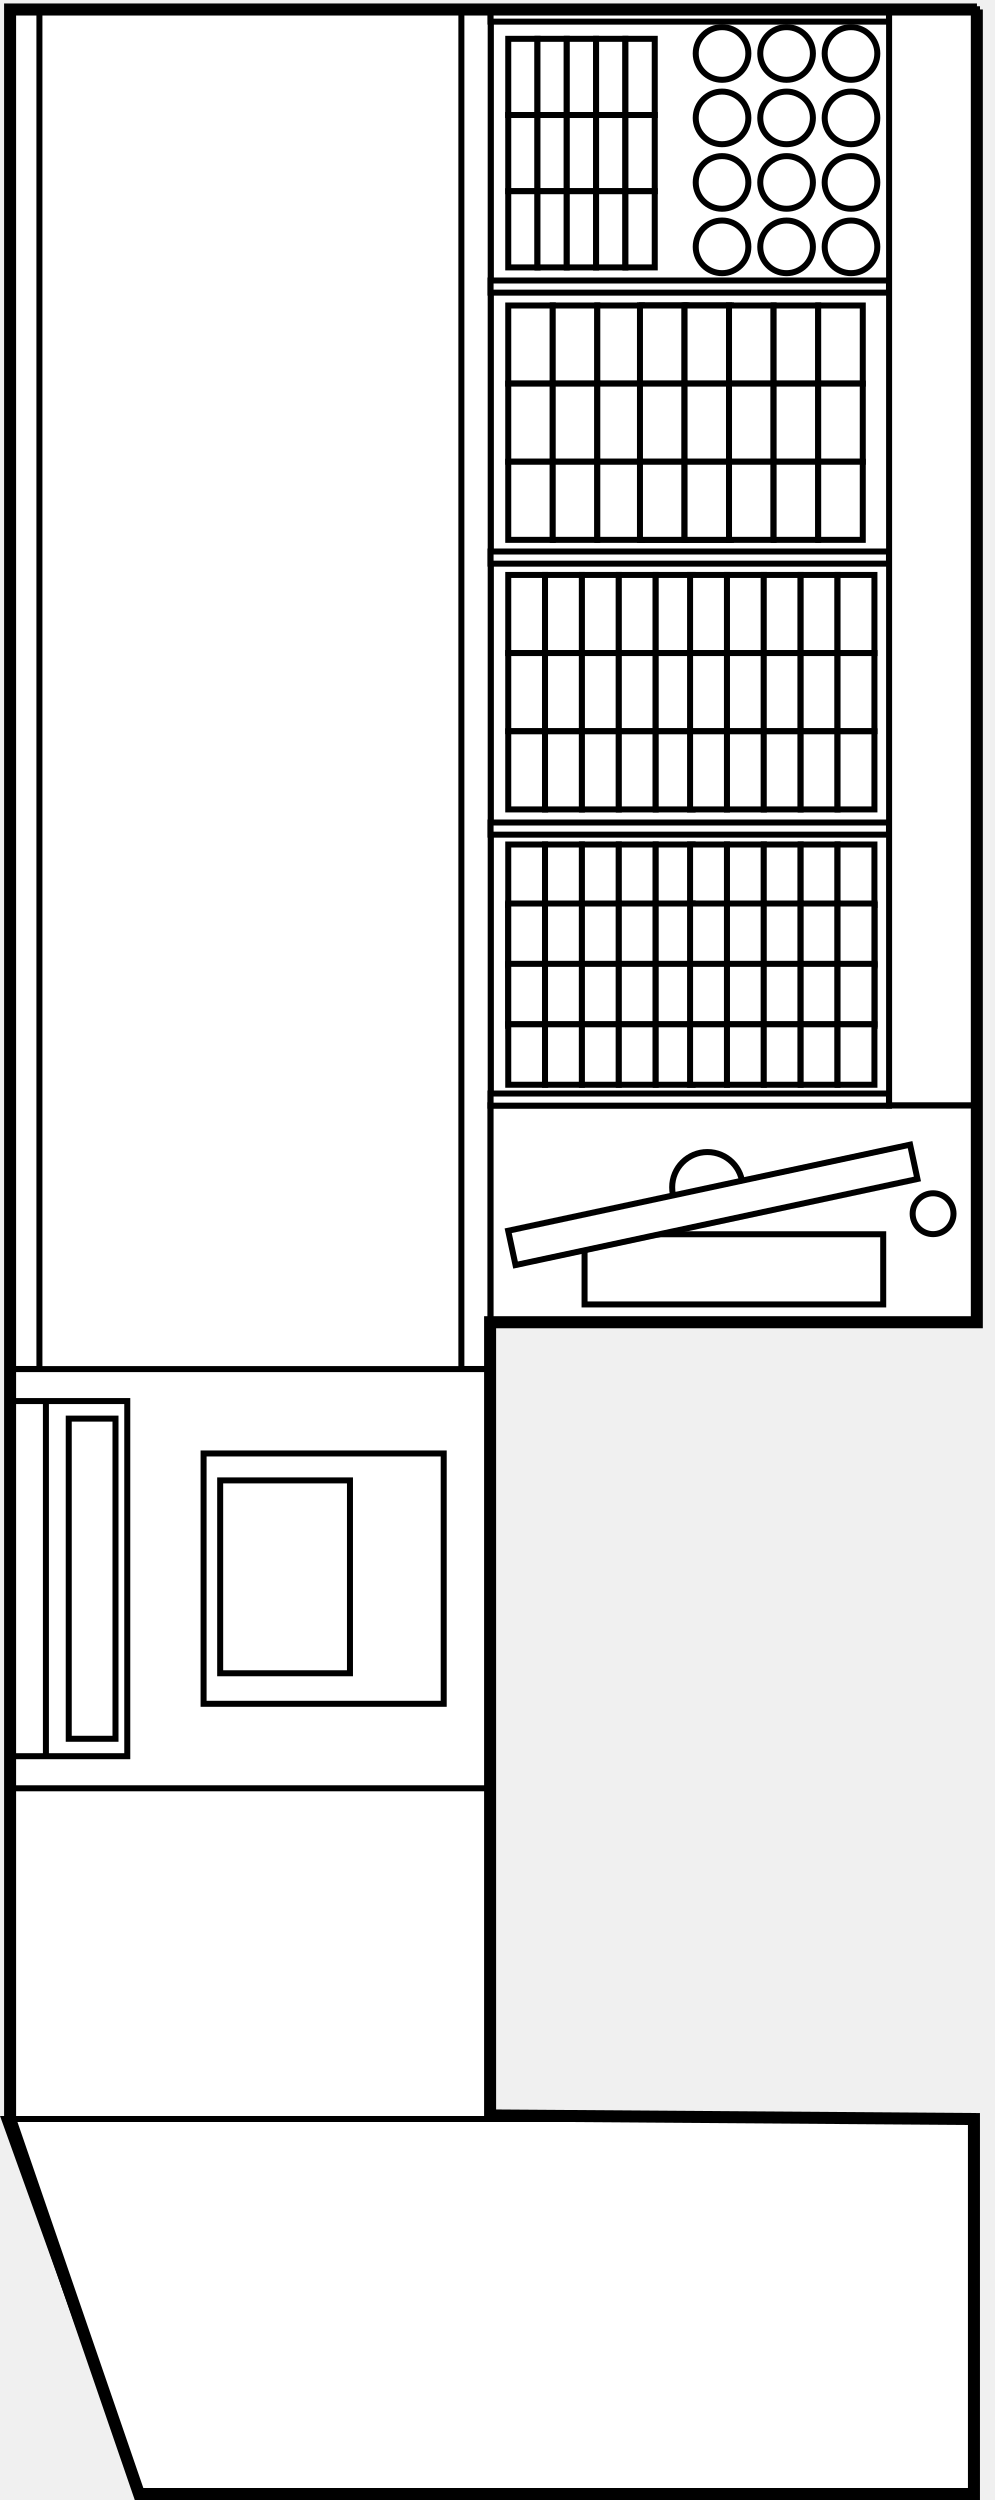
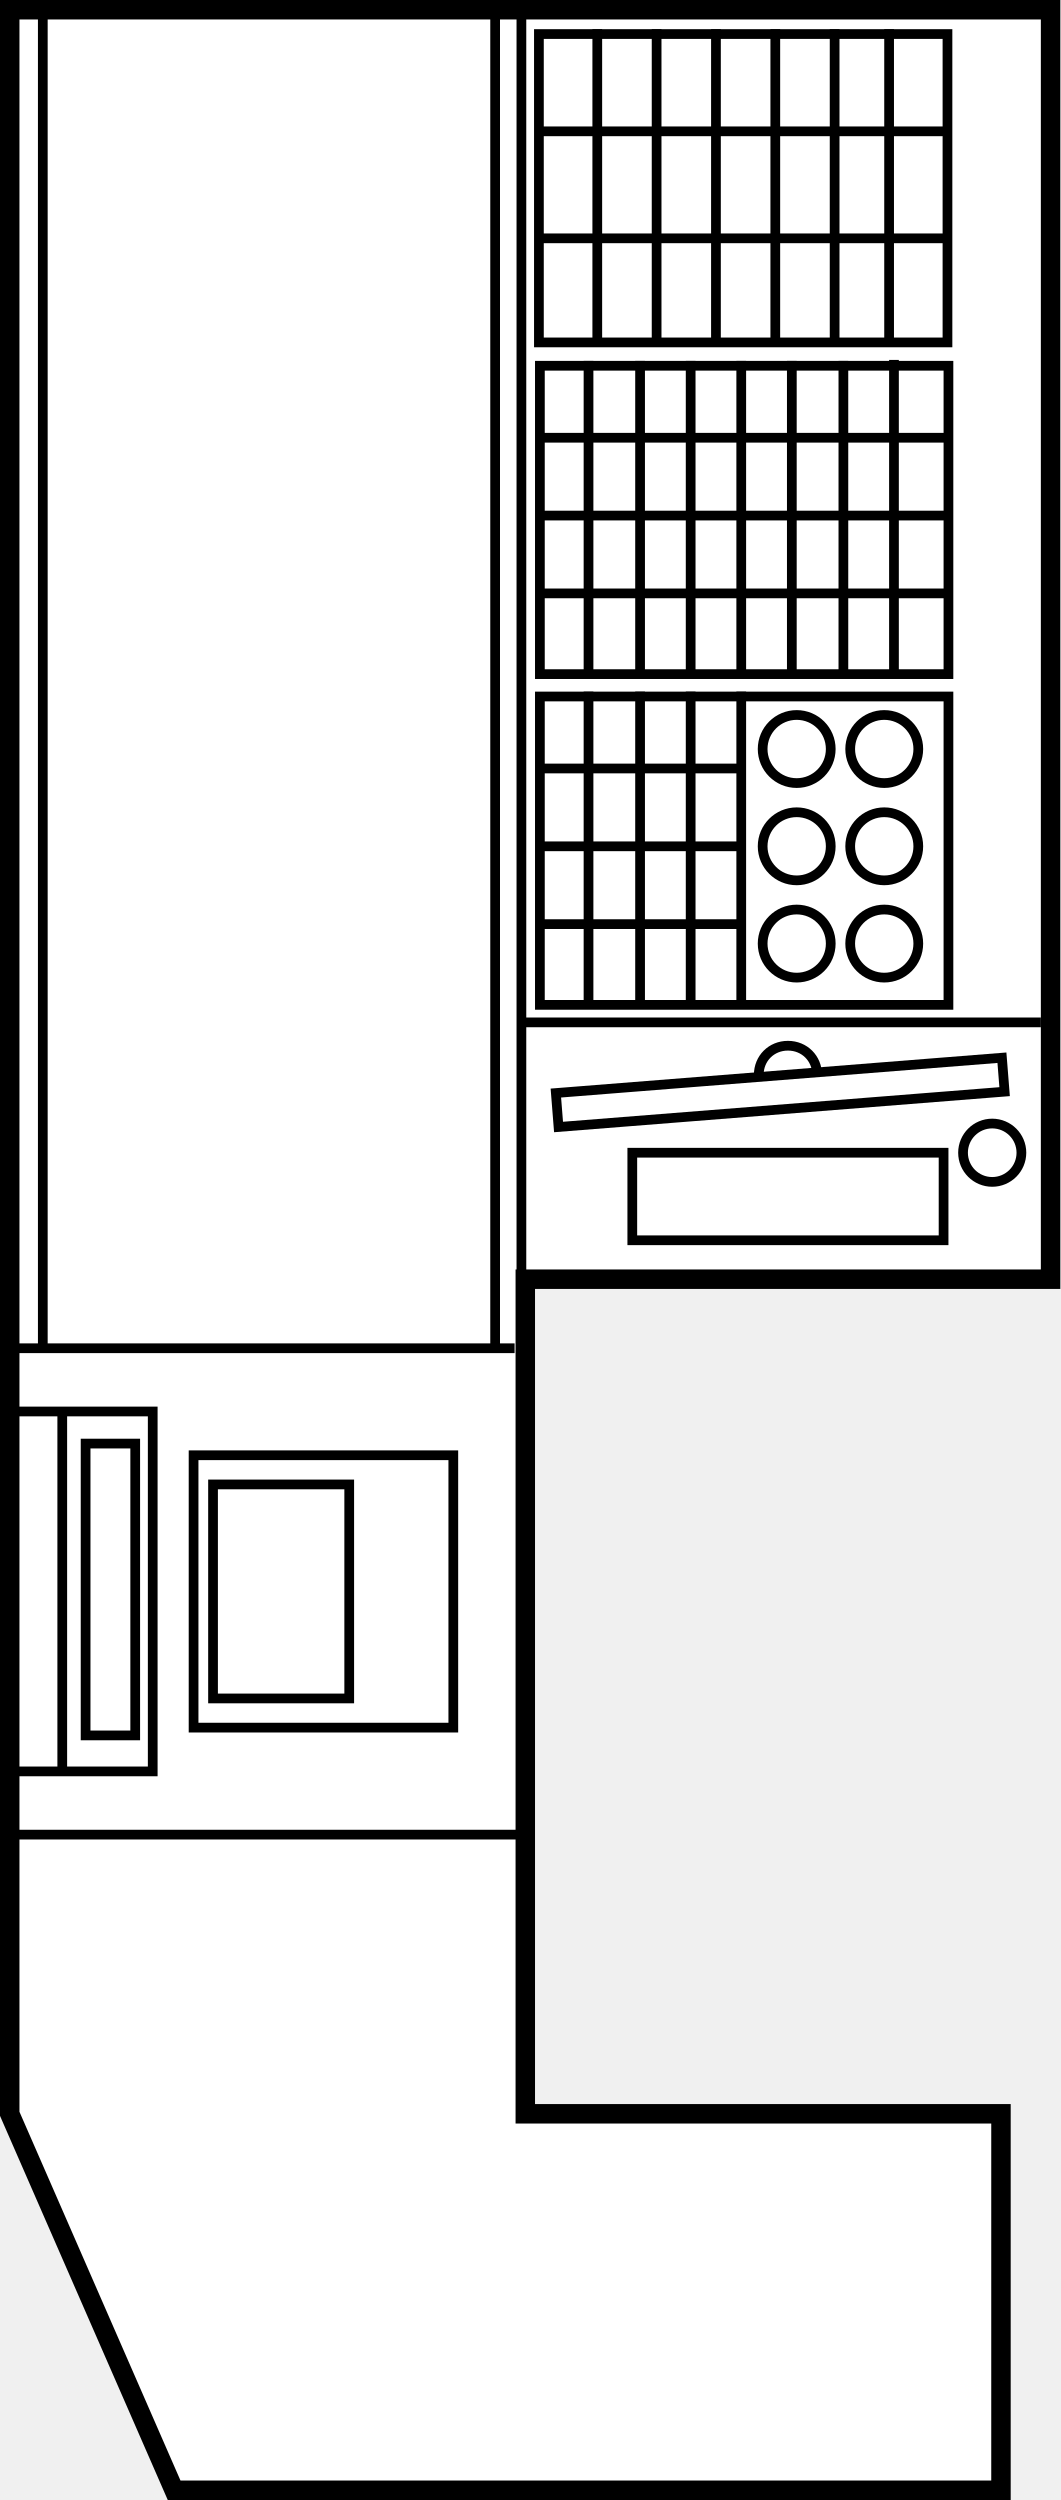
- <svg xmlns="http://www.w3.org/2000/svg" id="Layer_1" viewBox="0 0 82.71 208.02">
+ <svg xmlns="http://www.w3.org/2000/svg" id="Layer_1" data-name="Layer 1" viewBox="0 0 109 257">
  <defs>
-     <clipPath id="clippath">
-       <rect width="82.71" height="208.02" style="fill:none;" />
-     </clipPath>
+     <style>
+       .cls-1, .cls-2 {
+         fill: none;
+       }
+ 
+       .cls-1, .cls-2, .cls-3 {
+         stroke: #000;
+       }
+ 
+       .cls-1, .cls-3 {
+         stroke-miterlimit: 10;
+       }
+ 
+       .cls-2 {
+         stroke-miterlimit: 10;
+         stroke-width: 1px;
+       }
+ 
+       .cls-3 {
+         fill: #fff;
+         stroke-width: 2px;
+       }
+     </style>
  </defs>
-   <g id="Group_559">
-     <g style="clip-path:url(#clippath);">
-       <g id="Group_558">
-         <rect id="Rectangle_6267" x=".85" y=".8" width="39.97" height="176" style="fill:#fff;" />
-         <path id="Path_2557" d="m40.57,176.55H1.1V1.05h39.47v175.5ZM41.07.55H.6v176.5h40.47V.55Z" />
-         <rect id="Rectangle_6268" x=".85" y="113.92" width="39.97" height="34.88" style="fill:#fff;" />
-         <path id="Path_2558" d="m40.57,148.55H1.1v-34.38h39.47v34.38Zm.5-34.88H.6v35.38h40.47v-35.38Z" />
-         <rect id="Rectangle_6269" x="16.94" y="120.94" width="19.98" height="20.83" style="fill:#fff;" />
-         <path id="Path_2559" d="m36.67,141.52h-19.48v-20.33h19.48v20.33Zm.5-20.83h-20.48v21.33h20.48v-21.33Z" />
-         <rect id="Rectangle_6270" x=".85" y="116.58" width="9.74" height="29.55" style="fill:#fff;" />
-         <path id="Path_2560" d="m10.34,145.88H1.1v-29.05h9.24v29.05Zm.5-29.55H.6v30.05h10.24v-30.05Z" />
-         <rect id="Rectangle_6271" x="5.72" y="118.04" width="3.89" height="26.64" style="fill:#fff;" />
-         <path id="Path_2561" d="m9.36,144.43h-3.39v-26.14h3.39v26.14Zm.5-26.64h-4.39v27.14h4.39v-27.14Z" />
-         <line id="Line_47" x1="3.82" y1="116.53" x2="3.82" y2="146.19" style="fill:none; stroke:#000; stroke-width:.5px;" />
-         <rect id="Rectangle_6272" x="18.31" y="123.18" width="10.8" height="16.05" style="fill:#fff;" />
-         <path id="Path_2562" d="m28.87,138.98h-10.3v-15.55h10.3s0,15.55,0,15.55Zm.5-16.05h-11.3v16.55h11.3s0-16.55,0-16.55Z" />
-         <path id="Path_2563" d="m81.05,207.52H11.57L.36,176.32h80.69v31.21h0Z" style="fill:#fff;" />
-         <path id="Path_2564" d="m81.05,207.52H11.57L.36,176.32h80.69v31.21h0Z" style="fill:none; stroke:#000; stroke-width:.5px;" />
-         <rect id="Rectangle_6273" x="40.82" y=".79" width="40.47" height="91.18" style="fill:#fff;" />
-         <rect id="Rectangle_6274" x="40.82" y=".79" width="40.47" height="91.18" style="fill:none; stroke:#000; stroke-width:.5px;" />
-         <rect id="Rectangle_6275" x=".84" y=".79" width="2.44" height="113.12" style="fill:#fff;" />
-         <rect id="Rectangle_6276" x=".84" y=".79" width="2.44" height="113.12" style="fill:none; stroke:#000; stroke-width:.5px;" />
-         <rect id="Rectangle_6277" x="38.39" y=".79" width="2.44" height="113.12" style="fill:#fff;" />
-         <rect id="Rectangle_6278" x="38.39" y=".79" width="2.44" height="113.12" style="fill:none; stroke:#000; stroke-width:.5px;" />
-         <rect id="Rectangle_6279" x="40.82" y="91.97" width="40.47" height="18.04" style="fill:#fff;" />
-         <rect id="Rectangle_6280" x="40.82" y="91.97" width="40.47" height="18.04" style="fill:none; stroke:#000; stroke-width:.5px;" />
-         <rect id="Rectangle_6281" x="48.63" y="102.7" width="24.85" height="5.84" style="fill:#fff;" />
-         <path id="Path_2565" d="m73.24,108.29h-24.35v-5.34h24.35v5.34Zm.5-5.84h-25.35v6.34h25.35v-6.34Z" />
-         <path id="Path_2566" d="m61.79,98.79c0,1.62-1.31,2.93-2.93,2.93s-2.93-1.31-2.93-2.93,1.31-2.93,2.93-2.93h0c1.62,0,2.93,1.31,2.93,2.93" style="fill:#fff;" />
-         <path id="Path_2567" d="m61.79,98.79c0,1.62-1.31,2.93-2.93,2.93s-2.93-1.31-2.93-2.93,1.31-2.93,2.93-2.93h0c1.62,0,2.93,1.31,2.93,2.93Z" style="fill:none; stroke:#000; stroke-width:.5px;" />
-         <rect id="Rectangle_6282" x="42.21" y="98.79" width="34.2" height="2.92" transform="translate(-19.68 14.65) rotate(-12.09)" style="fill:#fff;" />
-         <rect id="Rectangle_6283" x="42.21" y="98.79" width="34.2" height="2.92" transform="translate(-19.68 14.65) rotate(-12.09)" style="fill:none; stroke:#000; stroke-miterlimit:4; stroke-width:.5px;" />
-         <path id="Path_2568" d="m77.64,102.69c-.94,0-1.7-.76-1.7-1.7s.76-1.7,1.7-1.7,1.7.76,1.7,1.7h0c0,.94-.76,1.7-1.7,1.7" style="fill:#fff;" />
-         <path id="Path_2569" d="m77.64,99.54c.8,0,1.45.65,1.45,1.45s-.65,1.45-1.45,1.45-1.45-.65-1.45-1.45h0c0-.8.65-1.45,1.45-1.45m0-.5c-1.08,0-1.95.87-1.95,1.95s.87,1.95,1.95,1.95,1.95-.87,1.95-1.95h0c0-1.08-.87-1.95-1.95-1.95h0" />
-         <rect id="Rectangle_6284" x="73.98" y=".79" width="7.31" height="91.18" style="fill:#fff;" />
-         <rect id="Rectangle_6285" x="73.98" y=".79" width="7.31" height="91.18" style="fill:none; stroke:#000; stroke-width:.5px;" />
-         <rect id="Rectangle_6286" x="40.82" y=".79" width="33.15" height="1.01" style="fill:#fff;" />
-         <rect id="Rectangle_6287" x="40.82" y=".79" width="33.15" height="1.01" style="fill:none; stroke:#000; stroke-width:.5px;" />
-         <rect id="Rectangle_6288" x="40.82" y="23.34" width="33.15" height="1.01" style="fill:#fff;" />
-         <rect id="Rectangle_6289" x="40.82" y="23.34" width="33.15" height="1.01" style="fill:none; stroke:#000; stroke-width:.5px;" />
-         <rect id="Rectangle_6290" x="40.82" y="45.89" width="33.15" height="1.01" style="fill:#fff;" />
-         <rect id="Rectangle_6291" x="40.82" y="45.89" width="33.15" height="1.01" style="fill:none; stroke:#000; stroke-width:.5px;" />
-         <rect id="Rectangle_6292" x="40.82" y="68.44" width="33.15" height="1.01" style="fill:#fff;" />
-         <rect id="Rectangle_6293" x="40.82" y="68.44" width="33.15" height="1.01" style="fill:none; stroke:#000; stroke-width:.5px;" />
-         <rect id="Rectangle_6294" x="40.82" y="90.99" width="33.15" height="1.01" style="fill:#fff;" />
-         <rect id="Rectangle_6295" x="40.82" y="90.99" width="33.15" height="1.01" style="fill:none; stroke:#000; stroke-width:.5px;" />
-         <path id="Path_2570" d="m73,4.45c0,1.21-.98,2.19-2.19,2.19s-2.19-.98-2.19-2.19.98-2.19,2.19-2.19h0c1.21,0,2.19.98,2.19,2.19" style="fill:#fff;" />
-         <circle id="Ellipse_68" cx="70.81" cy="4.45" r="2.19" style="fill:none; stroke:#000; stroke-width:.5px;" />
-         <path id="Path_2571" d="m73,9.81c0,1.21-.98,2.19-2.19,2.19s-2.19-.98-2.19-2.19.98-2.19,2.19-2.19h0c1.21,0,2.19.98,2.19,2.19" style="fill:#fff;" />
-         <circle id="Ellipse_69" cx="70.81" cy="9.81" r="2.19" style="fill:none; stroke:#000; stroke-width:.5px;" />
-         <path id="Path_2572" d="m73,15.18c0,1.21-.98,2.19-2.19,2.19s-2.19-.98-2.19-2.19.98-2.19,2.19-2.19,2.19.98,2.19,2.19h0" style="fill:#fff;" />
-         <circle id="Ellipse_70" cx="70.81" cy="15.18" r="2.19" style="fill:none; stroke:#000; stroke-width:.5px;" />
-         <path id="Path_2573" d="m73,20.54c0,1.21-.98,2.19-2.19,2.19s-2.19-.98-2.19-2.19.98-2.19,2.19-2.19h0c1.21,0,2.19.98,2.19,2.19" style="fill:#fff;" />
-         <circle id="Ellipse_71" cx="70.81" cy="20.54" r="2.19" style="fill:none; stroke:#000; stroke-width:.5px;" />
-         <path id="Path_2574" d="m67.64,4.45c0,1.21-.98,2.19-2.19,2.19s-2.19-.98-2.19-2.19.98-2.19,2.19-2.19,2.19.98,2.19,2.19h0" style="fill:#fff;" />
-         <circle id="Ellipse_72" cx="65.45" cy="4.45" r="2.19" style="fill:none; stroke:#000; stroke-width:.5px;" />
-         <path id="Path_2575" d="m67.64,9.81c0,1.21-.98,2.19-2.19,2.19s-2.19-.98-2.19-2.19.98-2.19,2.19-2.19,2.19.98,2.19,2.19h0" style="fill:#fff;" />
-         <circle id="Ellipse_73" cx="65.45" cy="9.81" r="2.19" style="fill:none; stroke:#000; stroke-width:.5px;" />
-         <path id="Path_2576" d="m67.64,15.18c0,1.21-.98,2.19-2.19,2.19s-2.19-.98-2.19-2.19.98-2.19,2.19-2.19,2.19.98,2.19,2.19h0" style="fill:#fff;" />
-         <circle id="Ellipse_74" cx="65.45" cy="15.18" r="2.19" style="fill:none; stroke:#000; stroke-width:.5px;" />
-         <path id="Path_2577" d="m67.64,20.54c0,1.21-.98,2.19-2.19,2.19s-2.19-.98-2.19-2.19.98-2.19,2.19-2.19h0c1.21,0,2.19.98,2.19,2.19" style="fill:#fff;" />
-         <circle id="Ellipse_75" cx="65.45" cy="20.54" r="2.19" style="fill:none; stroke:#000; stroke-width:.5px;" />
-         <path id="Path_2578" d="m62.28,4.45c0,1.21-.98,2.19-2.19,2.19s-2.19-.98-2.19-2.19.98-2.19,2.19-2.19,2.19.98,2.19,2.19h0" style="fill:#fff;" />
-         <circle id="Ellipse_76" cx="60.08" cy="4.45" r="2.19" style="fill:none; stroke:#000; stroke-width:.5px;" />
-         <path id="Path_2579" d="m62.28,9.81c0,1.21-.98,2.19-2.19,2.19s-2.19-.98-2.19-2.19.98-2.19,2.19-2.19,2.19.98,2.19,2.19h0" style="fill:#fff;" />
-         <circle id="Ellipse_77" cx="60.08" cy="9.81" r="2.19" style="fill:none; stroke:#000; stroke-width:.5px;" />
-         <path id="Path_2580" d="m62.28,15.18c0,1.21-.98,2.19-2.19,2.19s-2.19-.98-2.19-2.19.98-2.19,2.19-2.19,2.19.98,2.19,2.19h0" style="fill:#fff;" />
-         <circle id="Ellipse_78" cx="60.08" cy="15.18" r="2.19" style="fill:none; stroke:#000; stroke-width:.5px;" />
-         <path id="Path_2581" d="m62.28,20.54c0,1.21-.98,2.19-2.19,2.19s-2.19-.98-2.19-2.19.98-2.19,2.19-2.19h0c1.21,0,2.19.98,2.19,2.19" style="fill:#fff;" />
-         <circle id="Ellipse_79" cx="60.08" cy="20.54" r="2.19" style="fill:none; stroke:#000; stroke-width:.5px;" />
-         <rect id="Rectangle_6296" x="42.29" y="3.23" width="2.44" height="6.34" style="fill:#fff;" />
-         <rect id="Rectangle_6297" x="42.29" y="3.23" width="2.44" height="6.34" style="fill:none; stroke:#000; stroke-width:.5px;" />
-         <rect id="Rectangle_6298" x="44.72" y="3.23" width="2.44" height="6.34" style="fill:#fff;" />
-         <rect id="Rectangle_6299" x="44.72" y="3.23" width="2.44" height="6.34" style="fill:none; stroke:#000; stroke-width:.5px;" />
-         <rect id="Rectangle_6300" x="47.16" y="3.23" width="2.44" height="6.34" style="fill:#fff;" />
-         <rect id="Rectangle_6301" x="47.16" y="3.23" width="2.44" height="6.34" style="fill:none; stroke:#000; stroke-width:.5px;" />
-         <rect id="Rectangle_6302" x="49.6" y="3.23" width="2.44" height="6.34" style="fill:#fff;" />
-         <rect id="Rectangle_6303" x="49.6" y="3.23" width="2.44" height="6.34" style="fill:none; stroke:#000; stroke-width:.5px;" />
-         <rect id="Rectangle_6304" x="52.04" y="3.23" width="2.44" height="6.34" style="fill:#fff;" />
-         <rect id="Rectangle_6305" x="52.04" y="3.23" width="2.44" height="6.34" style="fill:none; stroke:#000; stroke-width:.5px;" />
-         <rect id="Rectangle_6306" x="42.29" y="9.57" width="2.44" height="6.34" style="fill:#fff;" />
-         <rect id="Rectangle_6307" x="42.29" y="9.57" width="2.44" height="6.34" style="fill:none; stroke:#000; stroke-width:.5px;" />
-         <rect id="Rectangle_6308" x="44.72" y="9.57" width="2.44" height="6.34" style="fill:#fff;" />
-         <rect id="Rectangle_6309" x="44.72" y="9.57" width="2.44" height="6.34" style="fill:none; stroke:#000; stroke-width:.5px;" />
-         <rect id="Rectangle_6310" x="47.16" y="9.57" width="2.44" height="6.34" style="fill:#fff;" />
-         <rect id="Rectangle_6311" x="47.16" y="9.57" width="2.44" height="6.34" style="fill:none; stroke:#000; stroke-width:.5px;" />
-         <rect id="Rectangle_6312" x="49.6" y="9.57" width="2.44" height="6.34" style="fill:#fff;" />
-         <rect id="Rectangle_6313" x="49.6" y="9.57" width="2.44" height="6.34" style="fill:none; stroke:#000; stroke-width:.5px;" />
-         <rect id="Rectangle_6314" x="52.04" y="9.57" width="2.44" height="6.34" style="fill:#fff;" />
-         <rect id="Rectangle_6315" x="52.04" y="9.57" width="2.44" height="6.34" style="fill:none; stroke:#000; stroke-width:.5px;" />
-         <rect id="Rectangle_6316" x="42.29" y="15.91" width="2.44" height="6.34" style="fill:#fff;" />
-         <rect id="Rectangle_6317" x="42.29" y="15.91" width="2.44" height="6.34" style="fill:none; stroke:#000; stroke-width:.5px;" />
-         <rect id="Rectangle_6318" x="44.72" y="15.91" width="2.44" height="6.34" style="fill:#fff;" />
-         <rect id="Rectangle_6319" x="44.72" y="15.91" width="2.44" height="6.34" style="fill:none; stroke:#000; stroke-width:.5px;" />
-         <rect id="Rectangle_6320" x="47.16" y="15.91" width="2.44" height="6.34" style="fill:#fff;" />
-         <rect id="Rectangle_6321" x="47.16" y="15.91" width="2.44" height="6.34" style="fill:none; stroke:#000; stroke-width:.5px;" />
-         <rect id="Rectangle_6322" x="49.6" y="15.91" width="2.44" height="6.34" style="fill:#fff;" />
-         <rect id="Rectangle_6323" x="49.6" y="15.91" width="2.44" height="6.34" style="fill:none; stroke:#000; stroke-width:.5px;" />
-         <rect id="Rectangle_6324" x="52.04" y="15.91" width="2.44" height="6.34" style="fill:#fff;" />
-         <rect id="Rectangle_6325" x="52.04" y="15.91" width="2.44" height="6.34" style="fill:none; stroke:#000; stroke-width:.5px;" />
-         <rect id="Rectangle_6326" x="42.29" y="25.42" width="3.71" height="6.5" style="fill:#fff;" />
-         <rect id="Rectangle_6327" x="42.29" y="25.42" width="3.71" height="6.5" style="fill:none; stroke:#000; stroke-width:.5px;" />
-         <rect id="Rectangle_6328" x="45.99" y="25.42" width="3.71" height="6.5" style="fill:#fff;" />
-         <rect id="Rectangle_6329" x="45.99" y="25.42" width="3.71" height="6.5" style="fill:none; stroke:#000; stroke-width:.5px;" />
-         <rect id="Rectangle_6330" x="49.7" y="25.42" width="3.71" height="6.5" style="fill:#fff;" />
-         <rect id="Rectangle_6331" x="49.7" y="25.42" width="3.71" height="6.5" style="fill:none; stroke:#000; stroke-width:.5px;" />
-         <rect id="Rectangle_6332" x="53.41" y="25.42" width="3.71" height="6.5" style="fill:#fff;" />
-         <rect id="Rectangle_6333" x="53.41" y="25.42" width="3.71" height="6.5" style="fill:none; stroke:#000; stroke-width:.5px;" />
-         <rect id="Rectangle_6334" x="57.11" y="25.42" width="3.71" height="6.5" style="fill:#fff;" />
-         <rect id="Rectangle_6335" x="57.11" y="25.42" width="3.71" height="6.5" style="fill:none; stroke:#000; stroke-width:.5px;" />
-         <rect id="Rectangle_6336" x="42.29" y="31.92" width="3.71" height="6.5" style="fill:#fff;" />
-         <rect id="Rectangle_6337" x="42.29" y="31.92" width="3.71" height="6.5" style="fill:none; stroke:#000; stroke-width:.5px;" />
-         <rect id="Rectangle_6338" x="45.99" y="31.92" width="3.71" height="6.5" style="fill:#fff;" />
-         <rect id="Rectangle_6339" x="45.99" y="31.92" width="3.71" height="6.5" style="fill:none; stroke:#000; stroke-width:.5px;" />
-         <rect id="Rectangle_6340" x="49.7" y="31.92" width="3.71" height="6.5" style="fill:#fff;" />
-         <rect id="Rectangle_6341" x="49.7" y="31.92" width="3.71" height="6.5" style="fill:none; stroke:#000; stroke-width:.5px;" />
-         <rect id="Rectangle_6342" x="53.41" y="31.92" width="3.71" height="6.5" style="fill:#fff;" />
-         <rect id="Rectangle_6343" x="53.41" y="31.92" width="3.71" height="6.5" style="fill:none; stroke:#000; stroke-width:.5px;" />
-         <rect id="Rectangle_6344" x="57.11" y="31.92" width="3.71" height="6.5" style="fill:#fff;" />
-         <rect id="Rectangle_6345" x="57.11" y="31.92" width="3.71" height="6.5" style="fill:none; stroke:#000; stroke-width:.5px;" />
-         <rect id="Rectangle_6346" x="42.29" y="38.42" width="3.71" height="6.5" style="fill:#fff;" />
-         <rect id="Rectangle_6347" x="42.29" y="38.42" width="3.71" height="6.5" style="fill:none; stroke:#000; stroke-width:.5px;" />
-         <rect id="Rectangle_6348" x="45.99" y="38.42" width="3.71" height="6.5" style="fill:#fff;" />
-         <rect id="Rectangle_6349" x="45.99" y="38.42" width="3.71" height="6.5" style="fill:none; stroke:#000; stroke-width:.5px;" />
-         <rect id="Rectangle_6350" x="49.7" y="38.42" width="3.71" height="6.5" style="fill:#fff;" />
-         <rect id="Rectangle_6351" x="49.7" y="38.42" width="3.71" height="6.5" style="fill:none; stroke:#000; stroke-width:.5px;" />
-         <rect id="Rectangle_6352" x="53.41" y="38.42" width="3.71" height="6.5" style="fill:#fff;" />
-         <rect id="Rectangle_6353" x="53.41" y="38.42" width="3.71" height="6.5" style="fill:none; stroke:#000; stroke-width:.5px;" />
-         <rect id="Rectangle_6354" x="57.11" y="38.42" width="3.71" height="6.5" style="fill:#fff;" />
-         <rect id="Rectangle_6355" x="57.11" y="38.42" width="3.71" height="6.5" style="fill:none; stroke:#000; stroke-width:.5px;" />
-         <rect id="Rectangle_6356" x="53.25" y="25.42" width="3.71" height="6.5" style="fill:#fff;" />
-         <rect id="Rectangle_6357" x="53.25" y="25.42" width="3.71" height="6.5" style="fill:none; stroke:#000; stroke-width:.5px;" />
-         <rect id="Rectangle_6358" x="56.96" y="25.42" width="3.71" height="6.5" style="fill:#fff;" />
-         <rect id="Rectangle_6359" x="56.96" y="25.42" width="3.71" height="6.5" style="fill:none; stroke:#000; stroke-width:.5px;" />
-         <rect id="Rectangle_6360" x="60.66" y="25.42" width="3.71" height="6.5" style="fill:#fff;" />
-         <rect id="Rectangle_6361" x="60.66" y="25.42" width="3.71" height="6.5" style="fill:none; stroke:#000; stroke-width:.5px;" />
-         <rect id="Rectangle_6362" x="64.37" y="25.42" width="3.71" height="6.5" style="fill:#fff;" />
-         <rect id="Rectangle_6363" x="64.37" y="25.42" width="3.71" height="6.5" style="fill:none; stroke:#000; stroke-width:.5px;" />
-         <rect id="Rectangle_6364" x="68.08" y="25.42" width="3.71" height="6.5" style="fill:#fff;" />
-         <rect id="Rectangle_6365" x="68.08" y="25.42" width="3.71" height="6.5" style="fill:none; stroke:#000; stroke-width:.5px;" />
-         <rect id="Rectangle_6366" x="53.25" y="31.92" width="3.71" height="6.5" style="fill:#fff;" />
-         <rect id="Rectangle_6367" x="53.25" y="31.92" width="3.71" height="6.5" style="fill:none; stroke:#000; stroke-width:.5px;" />
-         <rect id="Rectangle_6368" x="56.96" y="31.92" width="3.71" height="6.5" style="fill:#fff;" />
-         <rect id="Rectangle_6369" x="56.96" y="31.92" width="3.71" height="6.5" style="fill:none; stroke:#000; stroke-width:.5px;" />
-         <rect id="Rectangle_6370" x="60.66" y="31.92" width="3.71" height="6.5" style="fill:#fff;" />
-         <rect id="Rectangle_6371" x="60.66" y="31.92" width="3.71" height="6.5" style="fill:none; stroke:#000; stroke-width:.5px;" />
-         <rect id="Rectangle_6372" x="64.37" y="31.92" width="3.71" height="6.5" style="fill:#fff;" />
-         <rect id="Rectangle_6373" x="64.37" y="31.92" width="3.71" height="6.5" style="fill:none; stroke:#000; stroke-width:.5px;" />
-         <rect id="Rectangle_6374" x="68.08" y="31.92" width="3.71" height="6.5" style="fill:#fff;" />
-         <rect id="Rectangle_6375" x="68.08" y="31.92" width="3.71" height="6.5" style="fill:none; stroke:#000; stroke-width:.5px;" />
-         <rect id="Rectangle_6376" x="53.25" y="38.42" width="3.71" height="6.5" style="fill:#fff;" />
-         <rect id="Rectangle_6377" x="53.25" y="38.42" width="3.71" height="6.5" style="fill:none; stroke:#000; stroke-width:.5px;" />
-         <rect id="Rectangle_6378" x="56.96" y="38.42" width="3.71" height="6.5" style="fill:#fff;" />
-         <rect id="Rectangle_6379" x="56.96" y="38.42" width="3.71" height="6.5" style="fill:none; stroke:#000; stroke-width:.5px;" />
-         <rect id="Rectangle_6380" x="60.66" y="38.42" width="3.71" height="6.5" style="fill:#fff;" />
-         <rect id="Rectangle_6381" x="60.66" y="38.42" width="3.71" height="6.5" style="fill:none; stroke:#000; stroke-width:.5px;" />
-         <rect id="Rectangle_6382" x="64.37" y="38.42" width="3.71" height="6.5" style="fill:#fff;" />
-         <rect id="Rectangle_6383" x="64.37" y="38.42" width="3.71" height="6.5" style="fill:none; stroke:#000; stroke-width:.5px;" />
-         <rect id="Rectangle_6384" x="68.08" y="38.42" width="3.71" height="6.5" style="fill:#fff;" />
-         <rect id="Rectangle_6385" x="68.08" y="38.42" width="3.71" height="6.5" style="fill:none; stroke:#000; stroke-width:.5px;" />
-         <rect id="Rectangle_6386" x="42.29" y="47.84" width="3.07" height="6.5" style="fill:#fff;" />
-         <rect id="Rectangle_6387" x="42.29" y="47.84" width="3.07" height="6.5" style="fill:none; stroke:#000; stroke-width:.5px;" />
-         <rect id="Rectangle_6388" x="45.35" y="47.84" width="3.07" height="6.5" style="fill:#fff;" />
-         <rect id="Rectangle_6389" x="45.35" y="47.84" width="3.07" height="6.5" style="fill:none; stroke:#000; stroke-width:.5px;" />
-         <rect id="Rectangle_6390" x="48.42" y="47.84" width="3.07" height="6.5" style="fill:#fff;" />
-         <rect id="Rectangle_6391" x="48.42" y="47.84" width="3.07" height="6.5" style="fill:none; stroke:#000; stroke-width:.5px;" />
-         <rect id="Rectangle_6392" x="51.49" y="47.84" width="3.07" height="6.5" style="fill:#fff;" />
-         <rect id="Rectangle_6393" x="51.49" y="47.84" width="3.07" height="6.5" style="fill:none; stroke:#000; stroke-width:.5px;" />
-         <rect id="Rectangle_6394" x="54.56" y="47.84" width="3.07" height="6.5" style="fill:#fff;" />
-         <rect id="Rectangle_6395" x="54.56" y="47.84" width="3.07" height="6.5" style="fill:none; stroke:#000; stroke-width:.5px;" />
-         <rect id="Rectangle_6396" x="42.29" y="54.34" width="3.07" height="6.5" style="fill:#fff;" />
-         <rect id="Rectangle_6397" x="42.29" y="54.34" width="3.07" height="6.5" style="fill:none; stroke:#000; stroke-width:.5px;" />
-         <rect id="Rectangle_6398" x="45.35" y="54.34" width="3.07" height="6.5" style="fill:#fff;" />
-         <rect id="Rectangle_6399" x="45.35" y="54.34" width="3.07" height="6.5" style="fill:none; stroke:#000; stroke-width:.5px;" />
-         <rect id="Rectangle_6400" x="48.42" y="54.34" width="3.07" height="6.5" style="fill:#fff;" />
-         <rect id="Rectangle_6401" x="48.42" y="54.34" width="3.07" height="6.5" style="fill:none; stroke:#000; stroke-width:.5px;" />
-         <rect id="Rectangle_6402" x="51.49" y="54.34" width="3.07" height="6.5" style="fill:#fff;" />
-         <rect id="Rectangle_6403" x="51.49" y="54.34" width="3.07" height="6.5" style="fill:none; stroke:#000; stroke-width:.5px;" />
-         <rect id="Rectangle_6404" x="54.56" y="54.34" width="3.07" height="6.5" style="fill:#fff;" />
-         <rect id="Rectangle_6405" x="54.56" y="54.34" width="3.07" height="6.5" style="fill:none; stroke:#000; stroke-width:.5px;" />
-         <rect id="Rectangle_6406" x="42.29" y="60.85" width="3.07" height="6.5" style="fill:#fff;" />
-         <rect id="Rectangle_6407" x="42.29" y="60.85" width="3.07" height="6.5" style="fill:none; stroke:#000; stroke-width:.5px;" />
-         <rect id="Rectangle_6408" x="45.35" y="60.85" width="3.07" height="6.5" style="fill:#fff;" />
-         <rect id="Rectangle_6409" x="45.35" y="60.85" width="3.07" height="6.5" style="fill:none; stroke:#000; stroke-width:.5px;" />
-         <rect id="Rectangle_6410" x="48.42" y="60.85" width="3.07" height="6.5" style="fill:#fff;" />
-         <rect id="Rectangle_6411" x="48.42" y="60.85" width="3.07" height="6.5" style="fill:none; stroke:#000; stroke-width:.5px;" />
-         <rect id="Rectangle_6412" x="51.49" y="60.85" width="3.07" height="6.5" style="fill:#fff;" />
-         <rect id="Rectangle_6413" x="51.49" y="60.85" width="3.07" height="6.5" style="fill:none; stroke:#000; stroke-width:.5px;" />
-         <rect id="Rectangle_6414" x="54.56" y="60.85" width="3.07" height="6.5" style="fill:#fff;" />
-         <rect id="Rectangle_6415" x="54.56" y="60.85" width="3.07" height="6.5" style="fill:none; stroke:#000; stroke-width:.5px;" />
-         <rect id="Rectangle_6416" x="57.42" y="47.84" width="3.07" height="6.5" style="fill:#fff;" />
-         <rect id="Rectangle_6417" x="57.42" y="47.84" width="3.07" height="6.5" style="fill:none; stroke:#000; stroke-width:.5px;" />
-         <rect id="Rectangle_6418" x="60.49" y="47.84" width="3.07" height="6.5" style="fill:#fff;" />
-         <rect id="Rectangle_6419" x="60.49" y="47.84" width="3.07" height="6.5" style="fill:none; stroke:#000; stroke-width:.5px;" />
-         <rect id="Rectangle_6420" x="63.55" y="47.84" width="3.07" height="6.5" style="fill:#fff;" />
-         <rect id="Rectangle_6421" x="63.55" y="47.84" width="3.07" height="6.5" style="fill:none; stroke:#000; stroke-width:.5px;" />
-         <rect id="Rectangle_6422" x="66.62" y="47.84" width="3.07" height="6.5" style="fill:#fff;" />
-         <rect id="Rectangle_6423" x="66.62" y="47.84" width="3.07" height="6.5" style="fill:none; stroke:#000; stroke-width:.5px;" />
-         <rect id="Rectangle_6424" x="69.69" y="47.84" width="3.07" height="6.5" style="fill:#fff;" />
-         <rect id="Rectangle_6425" x="69.69" y="47.84" width="3.07" height="6.5" style="fill:none; stroke:#000; stroke-width:.5px;" />
-         <rect id="Rectangle_6426" x="57.42" y="54.34" width="3.07" height="6.5" style="fill:#fff;" />
-         <rect id="Rectangle_6427" x="57.42" y="54.34" width="3.07" height="6.5" style="fill:none; stroke:#000; stroke-width:.5px;" />
-         <rect id="Rectangle_6428" x="60.49" y="54.34" width="3.07" height="6.5" style="fill:#fff;" />
-         <rect id="Rectangle_6429" x="60.49" y="54.34" width="3.07" height="6.5" style="fill:none; stroke:#000; stroke-width:.5px;" />
-         <rect id="Rectangle_6430" x="63.55" y="54.34" width="3.07" height="6.5" style="fill:#fff;" />
-         <rect id="Rectangle_6431" x="63.55" y="54.34" width="3.07" height="6.5" style="fill:none; stroke:#000; stroke-width:.5px;" />
-         <rect id="Rectangle_6432" x="66.62" y="54.34" width="3.07" height="6.5" style="fill:#fff;" />
-         <rect id="Rectangle_6433" x="66.62" y="54.34" width="3.07" height="6.5" style="fill:none; stroke:#000; stroke-width:.5px;" />
-         <rect id="Rectangle_6434" x="69.69" y="54.34" width="3.07" height="6.5" style="fill:#fff;" />
-         <rect id="Rectangle_6435" x="69.69" y="54.34" width="3.07" height="6.5" style="fill:none; stroke:#000; stroke-width:.5px;" />
-         <rect id="Rectangle_6436" x="57.42" y="60.85" width="3.07" height="6.5" style="fill:#fff;" />
-         <rect id="Rectangle_6437" x="57.42" y="60.85" width="3.07" height="6.5" style="fill:none; stroke:#000; stroke-width:.5px;" />
-         <rect id="Rectangle_6438" x="60.49" y="60.85" width="3.07" height="6.5" style="fill:#fff;" />
-         <rect id="Rectangle_6439" x="60.49" y="60.85" width="3.07" height="6.5" style="fill:none; stroke:#000; stroke-width:.5px;" />
-         <rect id="Rectangle_6440" x="63.55" y="60.85" width="3.07" height="6.5" style="fill:#fff;" />
-         <rect id="Rectangle_6441" x="63.55" y="60.85" width="3.07" height="6.5" style="fill:none; stroke:#000; stroke-width:.5px;" />
-         <rect id="Rectangle_6442" x="66.62" y="60.85" width="3.07" height="6.5" style="fill:#fff;" />
-         <rect id="Rectangle_6443" x="66.62" y="60.85" width="3.07" height="6.5" style="fill:none; stroke:#000; stroke-width:.5px;" />
-         <rect id="Rectangle_6444" x="69.69" y="60.85" width="3.07" height="6.5" style="fill:#fff;" />
-         <rect id="Rectangle_6445" x="69.69" y="60.85" width="3.07" height="6.5" style="fill:none; stroke:#000; stroke-width:.5px;" />
-         <rect id="Rectangle_6446" x="42.29" y="70.27" width="3.07" height="5.03" style="fill:#fff;" />
-         <rect id="Rectangle_6447" x="42.29" y="70.27" width="3.07" height="5.03" style="fill:none; stroke:#000; stroke-width:.5px;" />
-         <rect id="Rectangle_6448" x="45.35" y="70.27" width="3.07" height="5.03" style="fill:#fff;" />
-         <rect id="Rectangle_6449" x="45.35" y="70.27" width="3.07" height="5.03" style="fill:none; stroke:#000; stroke-width:.5px;" />
-         <rect id="Rectangle_6450" x="48.42" y="70.27" width="3.07" height="5.03" style="fill:#fff;" />
-         <rect id="Rectangle_6451" x="48.42" y="70.27" width="3.07" height="5.03" style="fill:none; stroke:#000; stroke-width:.5px;" />
-         <rect id="Rectangle_6452" x="51.49" y="70.27" width="3.07" height="5.03" style="fill:#fff;" />
-         <rect id="Rectangle_6453" x="51.49" y="70.27" width="3.07" height="5.03" style="fill:none; stroke:#000; stroke-width:.5px;" />
-         <rect id="Rectangle_6454" x="54.56" y="70.27" width="3.07" height="5.03" style="fill:#fff;" />
-         <rect id="Rectangle_6455" x="54.56" y="70.27" width="3.07" height="5.03" style="fill:none; stroke:#000; stroke-width:.5px;" />
-         <rect id="Rectangle_6456" x="42.29" y="75.3" width="3.07" height="5.03" style="fill:#fff;" />
-         <rect id="Rectangle_6457" x="42.29" y="75.3" width="3.07" height="5.03" style="fill:none; stroke:#000; stroke-width:.5px;" />
-         <rect id="Rectangle_6458" x="45.35" y="75.3" width="3.07" height="5.03" style="fill:#fff;" />
-         <rect id="Rectangle_6459" x="45.35" y="75.3" width="3.07" height="5.03" style="fill:none; stroke:#000; stroke-width:.5px;" />
-         <rect id="Rectangle_6460" x="48.42" y="75.3" width="3.07" height="5.03" style="fill:#fff;" />
-         <rect id="Rectangle_6461" x="48.42" y="75.3" width="3.07" height="5.03" style="fill:none; stroke:#000; stroke-width:.5px;" />
-         <rect id="Rectangle_6462" x="51.49" y="75.3" width="3.07" height="5.03" style="fill:#fff;" />
-         <rect id="Rectangle_6463" x="51.49" y="75.3" width="3.07" height="5.03" style="fill:none; stroke:#000; stroke-width:.5px;" />
-         <rect id="Rectangle_6464" x="54.56" y="75.3" width="3.07" height="5.03" style="fill:#fff;" />
-         <rect id="Rectangle_6465" x="54.56" y="75.3" width="3.07" height="5.03" style="fill:none; stroke:#000; stroke-width:.5px;" />
-         <rect id="Rectangle_6466" x="42.29" y="80.33" width="3.07" height="5.03" style="fill:#fff;" />
-         <rect id="Rectangle_6467" x="42.29" y="80.33" width="3.07" height="5.03" style="fill:none; stroke:#000; stroke-width:.5px;" />
-         <rect id="Rectangle_6468" x="45.35" y="80.33" width="3.07" height="5.03" style="fill:#fff;" />
-         <rect id="Rectangle_6469" x="45.35" y="80.33" width="3.07" height="5.03" style="fill:none; stroke:#000; stroke-width:.5px;" />
-         <rect id="Rectangle_6470" x="48.42" y="80.33" width="3.07" height="5.03" style="fill:#fff;" />
-         <rect id="Rectangle_6471" x="48.42" y="80.33" width="3.07" height="5.03" style="fill:none; stroke:#000; stroke-width:.5px;" />
-         <rect id="Rectangle_6472" x="51.49" y="80.33" width="3.07" height="5.03" style="fill:#fff;" />
-         <rect id="Rectangle_6473" x="51.49" y="80.33" width="3.07" height="5.03" style="fill:none; stroke:#000; stroke-width:.5px;" />
-         <rect id="Rectangle_6474" x="54.56" y="80.33" width="3.07" height="5.03" style="fill:#fff;" />
-         <rect id="Rectangle_6475" x="54.56" y="80.33" width="3.07" height="5.03" style="fill:none; stroke:#000; stroke-width:.5px;" />
-         <rect id="Rectangle_6476" x="57.42" y="70.27" width="3.07" height="5.03" style="fill:#fff;" />
-         <rect id="Rectangle_6477" x="57.42" y="70.27" width="3.07" height="5.03" style="fill:none; stroke:#000; stroke-width:.5px;" />
-         <rect id="Rectangle_6478" x="60.49" y="70.27" width="3.07" height="5.03" style="fill:#fff;" />
-         <rect id="Rectangle_6479" x="60.49" y="70.27" width="3.07" height="5.03" style="fill:none; stroke:#000; stroke-width:.5px;" />
-         <rect id="Rectangle_6480" x="63.55" y="70.27" width="3.07" height="5.03" style="fill:#fff;" />
-         <rect id="Rectangle_6481" x="63.55" y="70.27" width="3.07" height="5.03" style="fill:none; stroke:#000; stroke-width:.5px;" />
-         <rect id="Rectangle_6482" x="66.62" y="70.27" width="3.07" height="5.03" style="fill:#fff;" />
-         <rect id="Rectangle_6483" x="66.62" y="70.27" width="3.07" height="5.03" style="fill:none; stroke:#000; stroke-width:.5px;" />
-         <rect id="Rectangle_6484" x="69.69" y="70.27" width="3.07" height="5.03" style="fill:#fff;" />
-         <rect id="Rectangle_6485" x="69.69" y="70.27" width="3.07" height="5.03" style="fill:none; stroke:#000; stroke-width:.5px;" />
-         <rect id="Rectangle_6486" x="57.42" y="75.3" width="3.07" height="5.03" style="fill:#fff;" />
-         <rect id="Rectangle_6487" x="57.42" y="75.3" width="3.07" height="5.03" style="fill:none; stroke:#000; stroke-width:.5px;" />
-         <rect id="Rectangle_6488" x="60.49" y="75.3" width="3.07" height="5.03" style="fill:#fff;" />
-         <rect id="Rectangle_6489" x="60.49" y="75.3" width="3.07" height="5.03" style="fill:none; stroke:#000; stroke-width:.5px;" />
-         <rect id="Rectangle_6490" x="63.55" y="75.3" width="3.07" height="5.03" style="fill:#fff;" />
-         <rect id="Rectangle_6491" x="63.55" y="75.3" width="3.07" height="5.03" style="fill:none; stroke:#000; stroke-width:.5px;" />
-         <rect id="Rectangle_6492" x="66.62" y="75.3" width="3.07" height="5.03" style="fill:#fff;" />
-         <rect id="Rectangle_6493" x="66.62" y="75.3" width="3.07" height="5.03" style="fill:none; stroke:#000; stroke-width:.5px;" />
-         <rect id="Rectangle_6494" x="69.69" y="75.3" width="3.07" height="5.03" style="fill:#fff;" />
-         <rect id="Rectangle_6495" x="69.69" y="75.3" width="3.07" height="5.03" style="fill:none; stroke:#000; stroke-width:.5px;" />
-         <rect id="Rectangle_6496" x="57.42" y="80.33" width="3.07" height="5.03" style="fill:#fff;" />
-         <rect id="Rectangle_6497" x="57.42" y="80.33" width="3.07" height="5.03" style="fill:none; stroke:#000; stroke-width:.5px;" />
-         <rect id="Rectangle_6498" x="60.49" y="80.33" width="3.07" height="5.03" style="fill:#fff;" />
-         <rect id="Rectangle_6499" x="60.49" y="80.33" width="3.07" height="5.03" style="fill:none; stroke:#000; stroke-width:.5px;" />
-         <rect id="Rectangle_6500" x="63.55" y="80.33" width="3.07" height="5.03" style="fill:#fff;" />
-         <rect id="Rectangle_6501" x="63.55" y="80.33" width="3.07" height="5.03" style="fill:none; stroke:#000; stroke-width:.5px;" />
-         <rect id="Rectangle_6502" x="66.62" y="80.33" width="3.07" height="5.03" style="fill:#fff;" />
-         <rect id="Rectangle_6503" x="66.62" y="80.33" width="3.07" height="5.03" style="fill:none; stroke:#000; stroke-width:.5px;" />
-         <rect id="Rectangle_6504" x="69.69" y="80.33" width="3.07" height="5.03" style="fill:#fff;" />
-         <rect id="Rectangle_6505" x="69.69" y="80.33" width="3.07" height="5.03" style="fill:none; stroke:#000; stroke-width:.5px;" />
-         <rect id="Rectangle_6506" x="42.29" y="75.18" width="3.07" height="5.03" style="fill:#fff;" />
-         <rect id="Rectangle_6507" x="42.29" y="75.18" width="3.07" height="5.03" style="fill:none; stroke:#000; stroke-width:.5px;" />
-         <rect id="Rectangle_6508" x="45.35" y="75.18" width="3.07" height="5.03" style="fill:#fff;" />
-         <rect id="Rectangle_6509" x="45.35" y="75.18" width="3.07" height="5.03" style="fill:none; stroke:#000; stroke-width:.5px;" />
-         <rect id="Rectangle_6510" x="48.42" y="75.18" width="3.07" height="5.03" style="fill:#fff;" />
-         <rect id="Rectangle_6511" x="48.42" y="75.18" width="3.07" height="5.03" style="fill:none; stroke:#000; stroke-width:.5px;" />
-         <rect id="Rectangle_6512" x="51.49" y="75.18" width="3.07" height="5.03" style="fill:#fff;" />
-         <rect id="Rectangle_6513" x="51.49" y="75.18" width="3.07" height="5.03" style="fill:none; stroke:#000; stroke-width:.5px;" />
-         <rect id="Rectangle_6514" x="54.56" y="75.18" width="3.07" height="5.03" style="fill:#fff;" />
-         <rect id="Rectangle_6515" x="54.56" y="75.18" width="3.07" height="5.03" style="fill:none; stroke:#000; stroke-width:.5px;" />
-         <rect id="Rectangle_6516" x="42.29" y="80.2" width="3.07" height="5.03" style="fill:#fff;" />
-         <rect id="Rectangle_6517" x="42.29" y="80.2" width="3.07" height="5.03" style="fill:none; stroke:#000; stroke-width:.5px;" />
-         <rect id="Rectangle_6518" x="45.35" y="80.2" width="3.07" height="5.03" style="fill:#fff;" />
-         <rect id="Rectangle_6519" x="45.35" y="80.2" width="3.07" height="5.03" style="fill:none; stroke:#000; stroke-width:.5px;" />
-         <rect id="Rectangle_6520" x="48.42" y="80.2" width="3.07" height="5.03" style="fill:#fff;" />
-         <rect id="Rectangle_6521" x="48.42" y="80.2" width="3.07" height="5.03" style="fill:none; stroke:#000; stroke-width:.5px;" />
-         <rect id="Rectangle_6522" x="51.49" y="80.2" width="3.07" height="5.03" style="fill:#fff;" />
-         <rect id="Rectangle_6523" x="51.49" y="80.2" width="3.07" height="5.03" style="fill:none; stroke:#000; stroke-width:.5px;" />
-         <rect id="Rectangle_6524" x="54.56" y="80.2" width="3.07" height="5.03" style="fill:#fff;" />
-         <rect id="Rectangle_6525" x="54.56" y="80.2" width="3.07" height="5.03" style="fill:none; stroke:#000; stroke-width:.5px;" />
-         <rect id="Rectangle_6526" x="42.29" y="85.23" width="3.07" height="5.03" style="fill:#fff;" />
-         <rect id="Rectangle_6527" x="42.29" y="85.23" width="3.07" height="5.03" style="fill:none; stroke:#000; stroke-width:.5px;" />
-         <rect id="Rectangle_6528" x="45.35" y="85.23" width="3.07" height="5.03" style="fill:#fff;" />
-         <rect id="Rectangle_6529" x="45.35" y="85.23" width="3.07" height="5.03" style="fill:none; stroke:#000; stroke-width:.5px;" />
-         <rect id="Rectangle_6530" x="48.42" y="85.23" width="3.07" height="5.03" style="fill:#fff;" />
-         <rect id="Rectangle_6531" x="48.42" y="85.23" width="3.07" height="5.03" style="fill:none; stroke:#000; stroke-width:.5px;" />
-         <rect id="Rectangle_6532" x="51.49" y="85.23" width="3.07" height="5.03" style="fill:#fff;" />
-         <rect id="Rectangle_6533" x="51.49" y="85.23" width="3.07" height="5.03" style="fill:none; stroke:#000; stroke-width:.5px;" />
-         <rect id="Rectangle_6534" x="54.56" y="85.23" width="3.07" height="5.03" style="fill:#fff;" />
-         <rect id="Rectangle_6535" x="54.56" y="85.23" width="3.07" height="5.03" style="fill:none; stroke:#000; stroke-width:.5px;" />
-         <rect id="Rectangle_6536" x="57.42" y="75.18" width="3.07" height="5.03" style="fill:#fff;" />
-         <rect id="Rectangle_6537" x="57.42" y="75.18" width="3.07" height="5.03" style="fill:none; stroke:#000; stroke-width:.5px;" />
-         <rect id="Rectangle_6538" x="60.49" y="75.18" width="3.07" height="5.03" style="fill:#fff;" />
-         <rect id="Rectangle_6539" x="60.49" y="75.18" width="3.07" height="5.03" style="fill:none; stroke:#000; stroke-width:.5px;" />
-         <rect id="Rectangle_6540" x="63.55" y="75.18" width="3.07" height="5.03" style="fill:#fff;" />
-         <rect id="Rectangle_6541" x="63.55" y="75.18" width="3.07" height="5.03" style="fill:none; stroke:#000; stroke-width:.5px;" />
-         <rect id="Rectangle_6542" x="66.62" y="75.18" width="3.07" height="5.03" style="fill:#fff;" />
-         <rect id="Rectangle_6543" x="66.62" y="75.18" width="3.07" height="5.03" style="fill:none; stroke:#000; stroke-width:.5px;" />
-         <rect id="Rectangle_6544" x="69.69" y="75.18" width="3.07" height="5.03" style="fill:#fff;" />
-         <rect id="Rectangle_6545" x="69.69" y="75.18" width="3.07" height="5.03" style="fill:none; stroke:#000; stroke-width:.5px;" />
-         <rect id="Rectangle_6546" x="57.42" y="80.2" width="3.07" height="5.03" style="fill:#fff;" />
-         <rect id="Rectangle_6547" x="57.42" y="80.2" width="3.07" height="5.03" style="fill:none; stroke:#000; stroke-width:.5px;" />
-         <rect id="Rectangle_6548" x="60.49" y="80.2" width="3.07" height="5.03" style="fill:#fff;" />
-         <rect id="Rectangle_6549" x="60.49" y="80.2" width="3.07" height="5.03" style="fill:none; stroke:#000; stroke-width:.5px;" />
-         <rect id="Rectangle_6550" x="63.55" y="80.2" width="3.07" height="5.03" style="fill:#fff;" />
-         <rect id="Rectangle_6551" x="63.55" y="80.2" width="3.07" height="5.03" style="fill:none; stroke:#000; stroke-width:.5px;" />
-         <rect id="Rectangle_6552" x="66.62" y="80.2" width="3.07" height="5.03" style="fill:#fff;" />
-         <rect id="Rectangle_6553" x="66.62" y="80.2" width="3.07" height="5.03" style="fill:none; stroke:#000; stroke-width:.5px;" />
-         <rect id="Rectangle_6554" x="69.69" y="80.2" width="3.07" height="5.03" style="fill:#fff;" />
-         <rect id="Rectangle_6555" x="69.69" y="80.2" width="3.07" height="5.03" style="fill:none; stroke:#000; stroke-width:.5px;" />
-         <rect id="Rectangle_6556" x="57.42" y="85.23" width="3.07" height="5.03" style="fill:#fff;" />
-         <rect id="Rectangle_6557" x="57.42" y="85.23" width="3.07" height="5.03" style="fill:none; stroke:#000; stroke-width:.5px;" />
-         <rect id="Rectangle_6558" x="60.49" y="85.23" width="3.07" height="5.03" style="fill:#fff;" />
-         <rect id="Rectangle_6559" x="60.49" y="85.23" width="3.07" height="5.03" style="fill:none; stroke:#000; stroke-width:.5px;" />
-         <rect id="Rectangle_6560" x="63.55" y="85.23" width="3.07" height="5.03" style="fill:#fff;" />
-         <rect id="Rectangle_6561" x="63.55" y="85.23" width="3.07" height="5.03" style="fill:none; stroke:#000; stroke-width:.5px;" />
-         <rect id="Rectangle_6562" x="66.62" y="85.23" width="3.07" height="5.03" style="fill:#fff;" />
-         <rect id="Rectangle_6563" x="66.62" y="85.23" width="3.07" height="5.03" style="fill:none; stroke:#000; stroke-width:.5px;" />
-         <rect id="Rectangle_6564" x="69.69" y="85.23" width="3.07" height="5.03" style="fill:#fff;" />
-         <rect id="Rectangle_6565" x="69.69" y="85.23" width="3.07" height="5.03" style="fill:none; stroke:#000; stroke-width:.5px;" />
-         <path id="Path_2582" d="m81.29.79H.84v175.53l10.73,31.2h69.47v-31.2l-40.26-.3v-66h40.5V.79h.01Z" style="fill:none; stroke:#000;" />
+   <g id="Checkout">
+     <polygon id="Rectangle_7577-4" data-name="Rectangle 7577-4" class="cls-3" points="1 217.3 1 1 108 1 108 131.5 54 131.5 54 217.3 102.9 217.3 102.9 256 17.9 256 1 217.3" />
+     <rect class="cls-1" x=".9" y="145.1" width="14.8" height="37" />
+     <rect class="cls-1" x="8.8" y="148.4" width="5.1" height="30" />
+     <rect class="cls-1" x="19.9" y="149.6" width="26.7" height="28" />
+     <rect class="cls-1" x="21.9" y="152.6" width="14" height="22" />
+     <g>
+       <line class="cls-1" x1="53.4" y1="188.6" x2="1.4" y2="188.6" />
+       <line class="cls-1" x1="52.9" y1="138.6" x2=".9" y2="138.6" />
+     </g>
+     <line class="cls-1" x1="6.4" y1="182.1" x2="6.4" y2="145.1" />
+     <line class="cls-1" x1="4.4" y1="138.5" x2="4.4" y2="1.6" />
+     <line class="cls-1" x1="50.9" y1="138.5" x2="50.9" y2="1.6" />
+     <line class="cls-1" x1="53.6" y1="138.1" x2="53.6" y2="1" />
+     <line class="cls-1" x1="54" y1="105.1" x2="107" y2="105.1" />
+     <rect class="cls-1" x="65" y="118.5" width="32" height="9" />
+     <path class="cls-1" d="m84,110.5c0-1.7-1.3-3-3-3s-3,1.3-3,3" />
+     <rect class="cls-2" x="57.21" y="110.54" width="46" height="3.5" transform="translate(-8.62 6.69) rotate(-4.53)" />
+     <circle class="cls-1" cx="102" cy="118.5" r="3" />
+     <g>
+       <rect class="cls-1" x="55.5" y="71.6" width="42" height="31.7" />
+       <g>
+         <line class="cls-1" x1="55.5" y1="79" x2="75.9" y2="79" />
+         <line class="cls-1" x1="55.5" y1="95" x2="75.9" y2="95" />
+         <line class="cls-1" x1="55.5" y1="87" x2="75.9" y2="87" />
+       </g>
+       <g>
+         <line class="cls-1" x1="60.5" y1="71.1" x2="60.5" y2="103.1" />
+         <line class="cls-1" x1="65.8" y1="71.1" x2="65.8" y2="103.1" />
+         <line class="cls-1" x1="71" y1="71.1" x2="71" y2="103.1" />
+         <line class="cls-1" x1="76.2" y1="71.1" x2="76.2" y2="103.1" />
+       </g>
+       <circle class="cls-1" cx="81.9" cy="77" r="3.5" />
+       <circle class="cls-1" cx="90.9" cy="77" r="3.5" />
+       <circle class="cls-1" cx="81.9" cy="87" r="3.5" />
+       <circle class="cls-1" cx="90.9" cy="87" r="3.5" />
+       <circle class="cls-1" cx="81.9" cy="97" r="3.5" />
+       <circle class="cls-1" cx="90.9" cy="97" r="3.5" />
+     </g>
+     <g>
+       <rect class="cls-1" x="55.4" y="3.5" width="42" height="31.7" />
+       <g>
+         <line class="cls-1" x1="55.3" y1="13.5" x2="97.4" y2="13.5" />
+         <line class="cls-1" x1="55.3" y1="24.5" x2="97.4" y2="24.5" />
+       </g>
+       <g>
+         <line class="cls-1" x1="61.4" y1="3" x2="61.4" y2="35" />
+         <line class="cls-1" x1="67.5" y1="3" x2="67.5" y2="35" />
+         <line class="cls-1" x1="73.6" y1="3" x2="73.6" y2="35" />
+         <line class="cls-1" x1="79.7" y1="3" x2="79.7" y2="35" />
+         <line class="cls-1" x1="85.8" y1="3" x2="85.8" y2="35" />
+         <line class="cls-1" x1="91.4" y1="3" x2="91.4" y2="35" />
+       </g>
+     </g>
+     <g>
+       <rect class="cls-1" x="55.5" y="37.6" width="42" height="31.7" />
+       <g>
+         <line class="cls-1" x1="55.5" y1="45" x2="97.5" y2="45" />
+         <line class="cls-1" x1="55.5" y1="61" x2="97.5" y2="61" />
+         <line class="cls-1" x1="55.5" y1="53" x2="97.5" y2="53" />
+       </g>
+       <g>
+         <line class="cls-1" x1="60.5" y1="37.1" x2="60.5" y2="69.1" />
+         <line class="cls-1" x1="65.8" y1="37.1" x2="65.8" y2="69.1" />
+         <line class="cls-1" x1="71" y1="37.1" x2="71" y2="69.1" />
+         <line class="cls-1" x1="76.2" y1="37.1" x2="76.2" y2="69.1" />
+         <line class="cls-1" x1="81.4" y1="37.1" x2="81.4" y2="69.1" />
+         <line class="cls-1" x1="86.7" y1="37.1" x2="86.7" y2="69.1" />
+         <line class="cls-1" x1="91.9" y1="37" x2="91.9" y2="69" />
      </g>
    </g>
  </g>
</svg>
